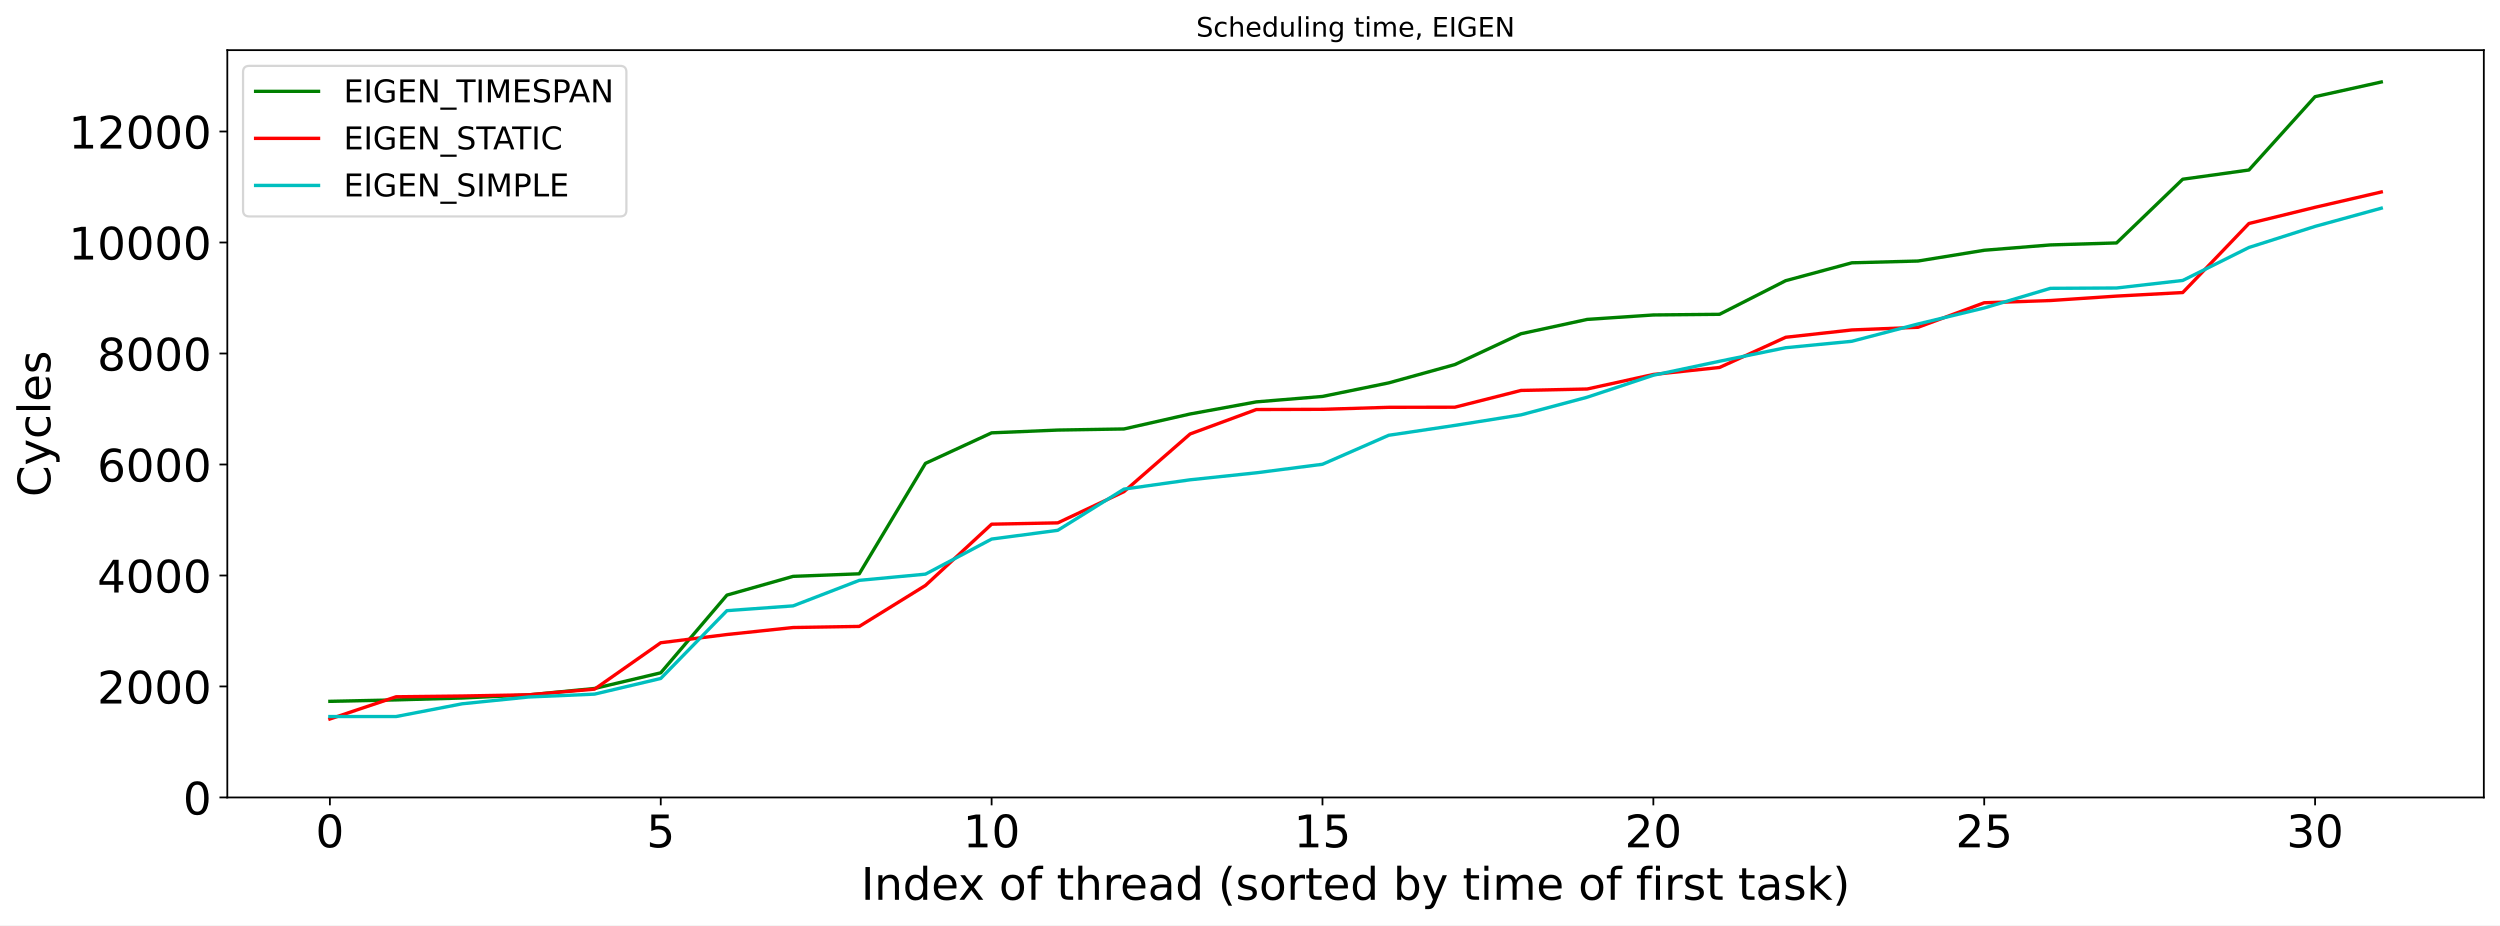
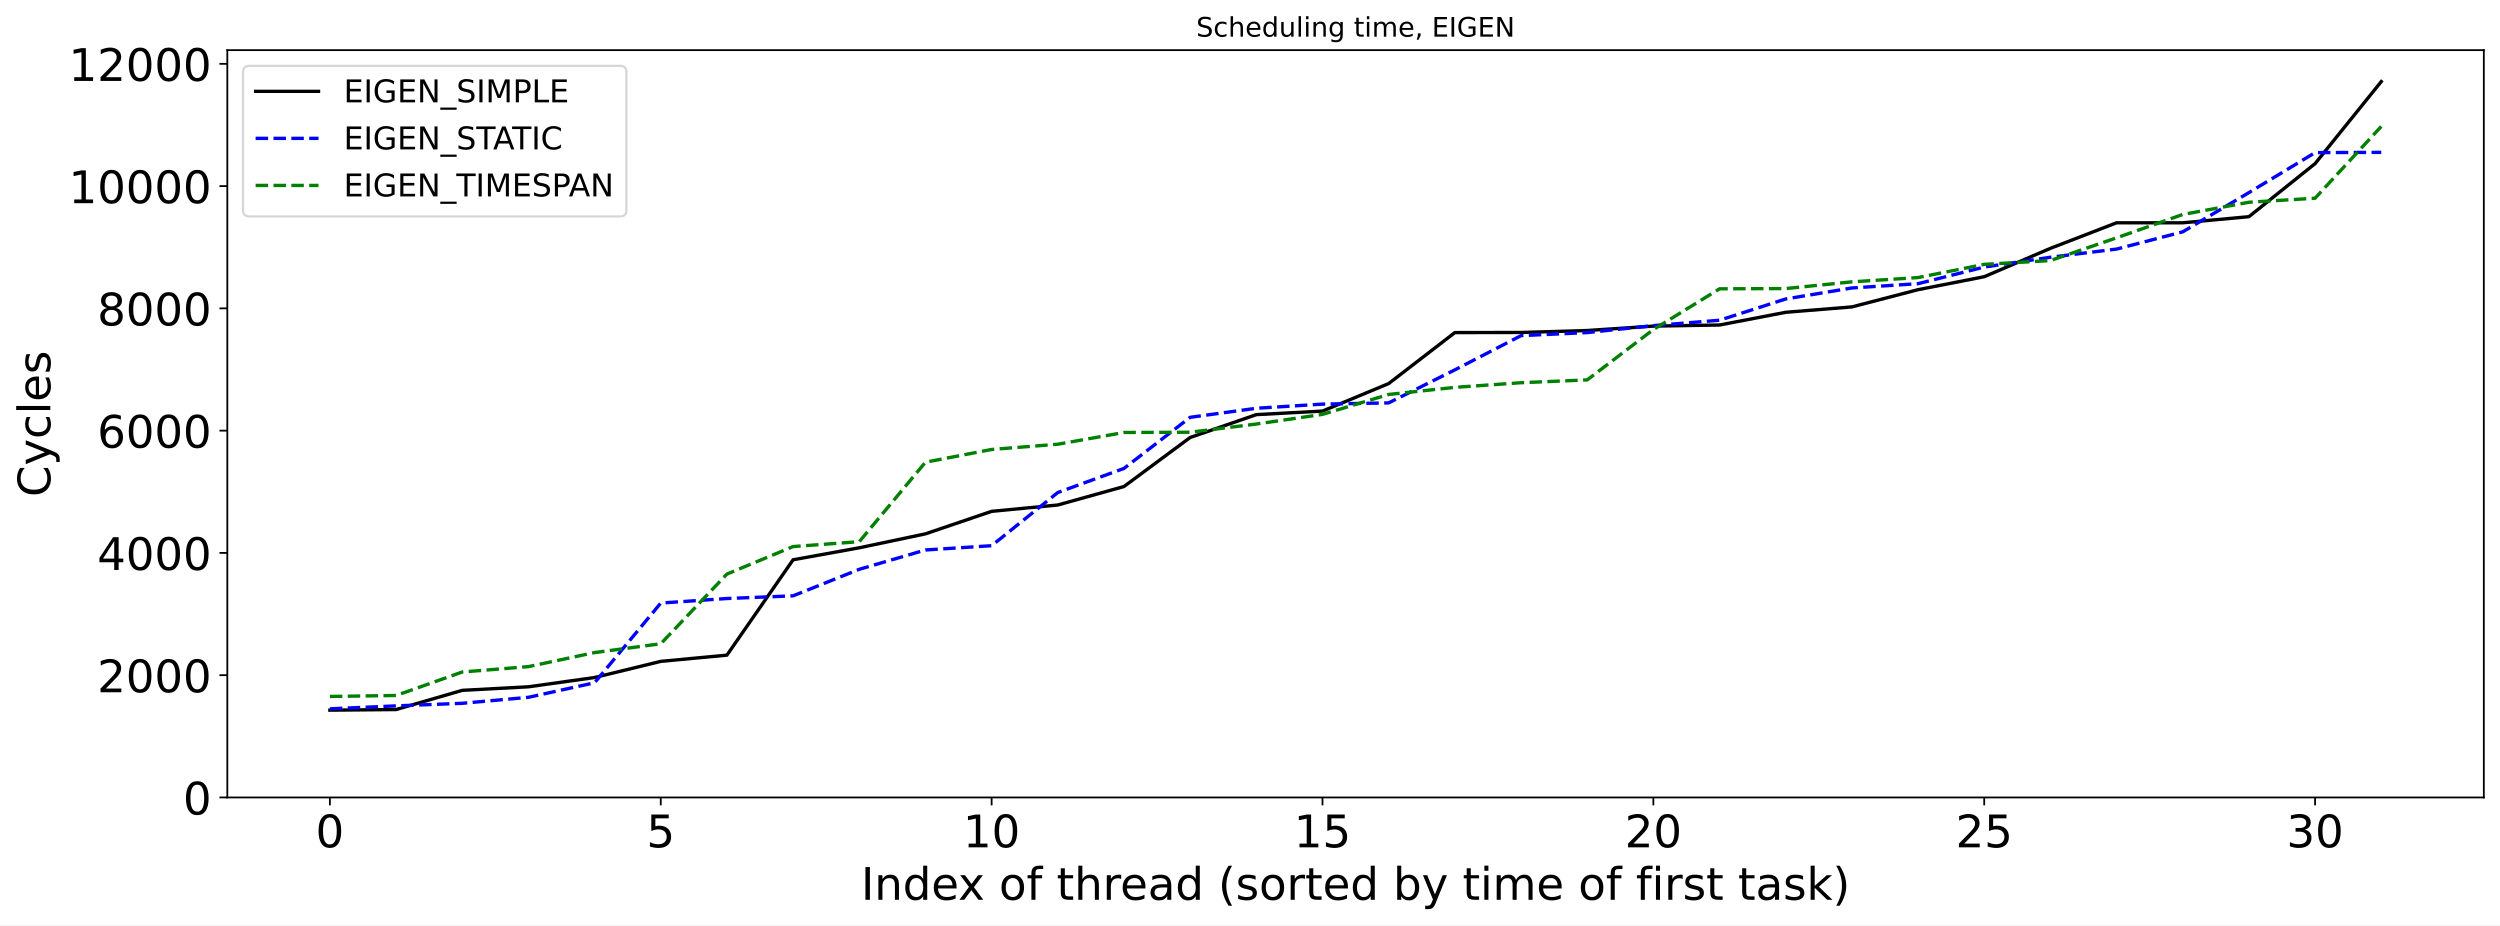
<svg xmlns="http://www.w3.org/2000/svg" xmlns:xlink="http://www.w3.org/1999/xlink" width="1112.781pt" height="411.871pt" viewBox="0 0 1112.781 411.871" version="1.1">
  <defs>
    <style type="text/css">*{stroke-linejoin: round; stroke-linecap: butt}</style>
  </defs>
  <g id="figure_1">
    <g id="patch_1">
      <path d="M 0 411.871  L 1112.781 411.871  L 1112.781 0  L 0 0  z " style="fill: #ffffff" />
    </g>
    <g id="axes_1">
      <g id="patch_2">
        <path d="M 101.181 354.958  L 1105.581 354.958  L 1105.581 22.318  L 101.181 22.318  z " style="fill: #ffffff" />
      </g>
      <g id="matplotlib.axis_1">
        <g id="xtick_1">
          <g id="line2d_1">
            <defs>
-               <path id="ma04722aa02" d="M 0 0  L 0 3.5  " style="stroke: #000000; stroke-width: 0.8" />
-             </defs>
-             <g>
-               <use xlink:href="#ma04722aa02" x="146.836" y="354.958" style="stroke: #000000; stroke-width: 0.8" />
+               <path id="m5eafc6d7ad" d="M 0 0  L 0 3.5  " style="stroke: #000000; stroke-width: 0.8" />
+             </defs>
+             <g>
+               <use xlink:href="#m5eafc6d7ad" x="146.836" y="354.958" style="stroke: #000000; stroke-width: 0.8" />
            </g>
          </g>
          <g id="text_1">
            <g transform="translate(140.4733 377.155) scale(0.2 -0.2)">
              <defs>
                <path id="DejaVuSans-30" d="M 2034 4250  Q 1547 4250 1301 3770  Q 1056 3291 1056 2328  Q 1056 1369 1301 889  Q 1547 409 2034 409  Q 2525 409 2770 889  Q 3016 1369 3016 2328  Q 3016 3291 2770 3770  Q 2525 4250 2034 4250  z M 2034 4750  Q 2819 4750 3233 4129  Q 3647 3509 3647 2328  Q 3647 1150 3233 529  Q 2819 -91 2034 -91  Q 1250 -91 836 529  Q 422 1150 422 2328  Q 422 3509 836 4129  Q 1250 4750 2034 4750  z " transform="scale(0.015625)" />
              </defs>
              <use xlink:href="#DejaVuSans-30" />
            </g>
          </g>
        </g>
        <g id="xtick_2">
          <g id="line2d_2">
            <g>
-               <use xlink:href="#ma04722aa02" x="294.109" y="354.958" style="stroke: #000000; stroke-width: 0.8" />
+               <use xlink:href="#m5eafc6d7ad" x="294.109" y="354.958" style="stroke: #000000; stroke-width: 0.8" />
            </g>
          </g>
          <g id="text_2">
            <g transform="translate(287.746 377.155) scale(0.2 -0.2)">
              <defs>
                <path id="DejaVuSans-35" d="M 691 4666  L 3169 4666  L 3169 4134  L 1269 4134  L 1269 2991  Q 1406 3038 1543 3061  Q 1681 3084 1819 3084  Q 2600 3084 3056 2656  Q 3513 2228 3513 1497  Q 3513 744 3044 326  Q 2575 -91 1722 -91  Q 1428 -91 1123 -41  Q 819 9 494 109  L 494 744  Q 775 591 1075 516  Q 1375 441 1709 441  Q 2250 441 2565 725  Q 2881 1009 2881 1497  Q 2881 1984 2565 2268  Q 2250 2553 1709 2553  Q 1456 2553 1204 2497  Q 953 2441 691 2322  L 691 4666  z " transform="scale(0.015625)" />
              </defs>
              <use xlink:href="#DejaVuSans-35" />
            </g>
          </g>
        </g>
        <g id="xtick_3">
          <g id="line2d_3">
            <g>
-               <use xlink:href="#ma04722aa02" x="441.381" y="354.958" style="stroke: #000000; stroke-width: 0.8" />
+               <use xlink:href="#m5eafc6d7ad" x="441.381" y="354.958" style="stroke: #000000; stroke-width: 0.8" />
            </g>
          </g>
          <g id="text_3">
            <g transform="translate(428.6562 377.155) scale(0.2 -0.2)">
              <defs>
                <path id="DejaVuSans-31" d="M 794 531  L 1825 531  L 1825 4091  L 703 3866  L 703 4441  L 1819 4666  L 2450 4666  L 2450 531  L 3481 531  L 3481 0  L 794 0  L 794 531  z " transform="scale(0.015625)" />
              </defs>
              <use xlink:href="#DejaVuSans-31" />
              <use xlink:href="#DejaVuSans-30" x="63.623" />
            </g>
          </g>
        </g>
        <g id="xtick_4">
          <g id="line2d_4">
            <g>
-               <use xlink:href="#ma04722aa02" x="588.654" y="354.958" style="stroke: #000000; stroke-width: 0.8" />
+               <use xlink:href="#m5eafc6d7ad" x="588.654" y="354.958" style="stroke: #000000; stroke-width: 0.8" />
            </g>
          </g>
          <g id="text_4">
            <g transform="translate(575.929 377.155) scale(0.2 -0.2)">
              <use xlink:href="#DejaVuSans-31" />
              <use xlink:href="#DejaVuSans-35" x="63.623" />
            </g>
          </g>
        </g>
        <g id="xtick_5">
          <g id="line2d_5">
            <g>
-               <use xlink:href="#ma04722aa02" x="735.927" y="354.958" style="stroke: #000000; stroke-width: 0.8" />
+               <use xlink:href="#m5eafc6d7ad" x="735.927" y="354.958" style="stroke: #000000; stroke-width: 0.8" />
            </g>
          </g>
          <g id="text_5">
            <g transform="translate(723.2017 377.155) scale(0.2 -0.2)">
              <defs>
                <path id="DejaVuSans-32" d="M 1228 531  L 3431 531  L 3431 0  L 469 0  L 469 531  Q 828 903 1448 1529  Q 2069 2156 2228 2338  Q 2531 2678 2651 2914  Q 2772 3150 2772 3378  Q 2772 3750 2511 3984  Q 2250 4219 1831 4219  Q 1534 4219 1204 4116  Q 875 4013 500 3803  L 500 4441  Q 881 4594 1212 4672  Q 1544 4750 1819 4750  Q 2544 4750 2975 4387  Q 3406 4025 3406 3419  Q 3406 3131 3298 2873  Q 3191 2616 2906 2266  Q 2828 2175 2409 1742  Q 1991 1309 1228 531  z " transform="scale(0.015625)" />
              </defs>
              <use xlink:href="#DejaVuSans-32" />
              <use xlink:href="#DejaVuSans-30" x="63.623" />
            </g>
          </g>
        </g>
        <g id="xtick_6">
          <g id="line2d_6">
            <g>
-               <use xlink:href="#ma04722aa02" x="883.199" y="354.958" style="stroke: #000000; stroke-width: 0.8" />
+               <use xlink:href="#m5eafc6d7ad" x="883.199" y="354.958" style="stroke: #000000; stroke-width: 0.8" />
            </g>
          </g>
          <g id="text_6">
            <g transform="translate(870.4744 377.155) scale(0.2 -0.2)">
              <use xlink:href="#DejaVuSans-32" />
              <use xlink:href="#DejaVuSans-35" x="63.623" />
            </g>
          </g>
        </g>
        <g id="xtick_7">
          <g id="line2d_7">
            <g>
-               <use xlink:href="#ma04722aa02" x="1030.472" y="354.958" style="stroke: #000000; stroke-width: 0.8" />
+               <use xlink:href="#m5eafc6d7ad" x="1030.472" y="354.958" style="stroke: #000000; stroke-width: 0.8" />
            </g>
          </g>
          <g id="text_7">
            <g transform="translate(1017.747 377.155) scale(0.2 -0.2)">
              <defs>
                <path id="DejaVuSans-33" d="M 2597 2516  Q 3050 2419 3304 2112  Q 3559 1806 3559 1356  Q 3559 666 3084 287  Q 2609 -91 1734 -91  Q 1441 -91 1130 -33  Q 819 25 488 141  L 488 750  Q 750 597 1062 519  Q 1375 441 1716 441  Q 2309 441 2620 675  Q 2931 909 2931 1356  Q 2931 1769 2642 2001  Q 2353 2234 1838 2234  L 1294 2234  L 1294 2753  L 1863 2753  Q 2328 2753 2575 2939  Q 2822 3125 2822 3475  Q 2822 3834 2567 4026  Q 2313 4219 1838 4219  Q 1578 4219 1281 4162  Q 984 4106 628 3988  L 628 4550  Q 988 4650 1302 4700  Q 1616 4750 1894 4750  Q 2613 4750 3031 4423  Q 3450 4097 3450 3541  Q 3450 3153 3228 2886  Q 3006 2619 2597 2516  z " transform="scale(0.015625)" />
              </defs>
              <use xlink:href="#DejaVuSans-33" />
              <use xlink:href="#DejaVuSans-30" x="63.623" />
            </g>
          </g>
        </g>
        <g id="text_8">
          <g transform="translate(383.2609 400.5113) scale(0.2 -0.2)">
            <defs>
              <path id="DejaVuSans-49" d="M 628 4666  L 1259 4666  L 1259 0  L 628 0  L 628 4666  z " transform="scale(0.015625)" />
              <path id="DejaVuSans-6e" d="M 3513 2113  L 3513 0  L 2938 0  L 2938 2094  Q 2938 2591 2744 2837  Q 2550 3084 2163 3084  Q 1697 3084 1428 2787  Q 1159 2491 1159 1978  L 1159 0  L 581 0  L 581 3500  L 1159 3500  L 1159 2956  Q 1366 3272 1645 3428  Q 1925 3584 2291 3584  Q 2894 3584 3203 3211  Q 3513 2838 3513 2113  z " transform="scale(0.015625)" />
              <path id="DejaVuSans-64" d="M 2906 2969  L 2906 4863  L 3481 4863  L 3481 0  L 2906 0  L 2906 525  Q 2725 213 2448 61  Q 2172 -91 1784 -91  Q 1150 -91 751 415  Q 353 922 353 1747  Q 353 2572 751 3078  Q 1150 3584 1784 3584  Q 2172 3584 2448 3432  Q 2725 3281 2906 2969  z M 947 1747  Q 947 1113 1208 752  Q 1469 391 1925 391  Q 2381 391 2643 752  Q 2906 1113 2906 1747  Q 2906 2381 2643 2742  Q 2381 3103 1925 3103  Q 1469 3103 1208 2742  Q 947 2381 947 1747  z " transform="scale(0.015625)" />
              <path id="DejaVuSans-65" d="M 3597 1894  L 3597 1613  L 953 1613  Q 991 1019 1311 708  Q 1631 397 2203 397  Q 2534 397 2845 478  Q 3156 559 3463 722  L 3463 178  Q 3153 47 2828 -22  Q 2503 -91 2169 -91  Q 1331 -91 842 396  Q 353 884 353 1716  Q 353 2575 817 3079  Q 1281 3584 2069 3584  Q 2775 3584 3186 3129  Q 3597 2675 3597 1894  z M 3022 2063  Q 3016 2534 2758 2815  Q 2500 3097 2075 3097  Q 1594 3097 1305 2825  Q 1016 2553 972 2059  L 3022 2063  z " transform="scale(0.015625)" />
              <path id="DejaVuSans-78" d="M 3513 3500  L 2247 1797  L 3578 0  L 2900 0  L 1881 1375  L 863 0  L 184 0  L 1544 1831  L 300 3500  L 978 3500  L 1906 2253  L 2834 3500  L 3513 3500  z " transform="scale(0.015625)" />
              <path id="DejaVuSans-20" transform="scale(0.015625)" />
              <path id="DejaVuSans-6f" d="M 1959 3097  Q 1497 3097 1228 2736  Q 959 2375 959 1747  Q 959 1119 1226 758  Q 1494 397 1959 397  Q 2419 397 2687 759  Q 2956 1122 2956 1747  Q 2956 2369 2687 2733  Q 2419 3097 1959 3097  z M 1959 3584  Q 2709 3584 3137 3096  Q 3566 2609 3566 1747  Q 3566 888 3137 398  Q 2709 -91 1959 -91  Q 1206 -91 779 398  Q 353 888 353 1747  Q 353 2609 779 3096  Q 1206 3584 1959 3584  z " transform="scale(0.015625)" />
              <path id="DejaVuSans-66" d="M 2375 4863  L 2375 4384  L 1825 4384  Q 1516 4384 1395 4259  Q 1275 4134 1275 3809  L 1275 3500  L 2222 3500  L 2222 3053  L 1275 3053  L 1275 0  L 697 0  L 697 3053  L 147 3053  L 147 3500  L 697 3500  L 697 3744  Q 697 4328 969 4595  Q 1241 4863 1831 4863  L 2375 4863  z " transform="scale(0.015625)" />
              <path id="DejaVuSans-74" d="M 1172 4494  L 1172 3500  L 2356 3500  L 2356 3053  L 1172 3053  L 1172 1153  Q 1172 725 1289 603  Q 1406 481 1766 481  L 2356 481  L 2356 0  L 1766 0  Q 1100 0 847 248  Q 594 497 594 1153  L 594 3053  L 172 3053  L 172 3500  L 594 3500  L 594 4494  L 1172 4494  z " transform="scale(0.015625)" />
              <path id="DejaVuSans-68" d="M 3513 2113  L 3513 0  L 2938 0  L 2938 2094  Q 2938 2591 2744 2837  Q 2550 3084 2163 3084  Q 1697 3084 1428 2787  Q 1159 2491 1159 1978  L 1159 0  L 581 0  L 581 4863  L 1159 4863  L 1159 2956  Q 1366 3272 1645 3428  Q 1925 3584 2291 3584  Q 2894 3584 3203 3211  Q 3513 2838 3513 2113  z " transform="scale(0.015625)" />
              <path id="DejaVuSans-72" d="M 2631 2963  Q 2534 3019 2420 3045  Q 2306 3072 2169 3072  Q 1681 3072 1420 2755  Q 1159 2438 1159 1844  L 1159 0  L 581 0  L 581 3500  L 1159 3500  L 1159 2956  Q 1341 3275 1631 3429  Q 1922 3584 2338 3584  Q 2397 3584 2469 3576  Q 2541 3569 2628 3553  L 2631 2963  z " transform="scale(0.015625)" />
              <path id="DejaVuSans-61" d="M 2194 1759  Q 1497 1759 1228 1600  Q 959 1441 959 1056  Q 959 750 1161 570  Q 1363 391 1709 391  Q 2188 391 2477 730  Q 2766 1069 2766 1631  L 2766 1759  L 2194 1759  z M 3341 1997  L 3341 0  L 2766 0  L 2766 531  Q 2569 213 2275 61  Q 1981 -91 1556 -91  Q 1019 -91 701 211  Q 384 513 384 1019  Q 384 1609 779 1909  Q 1175 2209 1959 2209  L 2766 2209  L 2766 2266  Q 2766 2663 2505 2880  Q 2244 3097 1772 3097  Q 1472 3097 1187 3025  Q 903 2953 641 2809  L 641 3341  Q 956 3463 1253 3523  Q 1550 3584 1831 3584  Q 2591 3584 2966 3190  Q 3341 2797 3341 1997  z " transform="scale(0.015625)" />
              <path id="DejaVuSans-28" d="M 1984 4856  Q 1566 4138 1362 3434  Q 1159 2731 1159 2009  Q 1159 1288 1364 580  Q 1569 -128 1984 -844  L 1484 -844  Q 1016 -109 783 600  Q 550 1309 550 2009  Q 550 2706 781 3412  Q 1013 4119 1484 4856  L 1984 4856  z " transform="scale(0.015625)" />
              <path id="DejaVuSans-73" d="M 2834 3397  L 2834 2853  Q 2591 2978 2328 3040  Q 2066 3103 1784 3103  Q 1356 3103 1142 2972  Q 928 2841 928 2578  Q 928 2378 1081 2264  Q 1234 2150 1697 2047  L 1894 2003  Q 2506 1872 2764 1633  Q 3022 1394 3022 966  Q 3022 478 2636 193  Q 2250 -91 1575 -91  Q 1294 -91 989 -36  Q 684 19 347 128  L 347 722  Q 666 556 975 473  Q 1284 391 1588 391  Q 1994 391 2212 530  Q 2431 669 2431 922  Q 2431 1156 2273 1281  Q 2116 1406 1581 1522  L 1381 1569  Q 847 1681 609 1914  Q 372 2147 372 2553  Q 372 3047 722 3315  Q 1072 3584 1716 3584  Q 2034 3584 2315 3537  Q 2597 3491 2834 3397  z " transform="scale(0.015625)" />
              <path id="DejaVuSans-62" d="M 3116 1747  Q 3116 2381 2855 2742  Q 2594 3103 2138 3103  Q 1681 3103 1420 2742  Q 1159 2381 1159 1747  Q 1159 1113 1420 752  Q 1681 391 2138 391  Q 2594 391 2855 752  Q 3116 1113 3116 1747  z M 1159 2969  Q 1341 3281 1617 3432  Q 1894 3584 2278 3584  Q 2916 3584 3314 3078  Q 3713 2572 3713 1747  Q 3713 922 3314 415  Q 2916 -91 2278 -91  Q 1894 -91 1617 61  Q 1341 213 1159 525  L 1159 0  L 581 0  L 581 4863  L 1159 4863  L 1159 2969  z " transform="scale(0.015625)" />
              <path id="DejaVuSans-79" d="M 2059 -325  Q 1816 -950 1584 -1140  Q 1353 -1331 966 -1331  L 506 -1331  L 506 -850  L 844 -850  Q 1081 -850 1212 -737  Q 1344 -625 1503 -206  L 1606 56  L 191 3500  L 800 3500  L 1894 763  L 2988 3500  L 3597 3500  L 2059 -325  z " transform="scale(0.015625)" />
              <path id="DejaVuSans-69" d="M 603 3500  L 1178 3500  L 1178 0  L 603 0  L 603 3500  z M 603 4863  L 1178 4863  L 1178 4134  L 603 4134  L 603 4863  z " transform="scale(0.015625)" />
              <path id="DejaVuSans-6d" d="M 3328 2828  Q 3544 3216 3844 3400  Q 4144 3584 4550 3584  Q 5097 3584 5394 3201  Q 5691 2819 5691 2113  L 5691 0  L 5113 0  L 5113 2094  Q 5113 2597 4934 2840  Q 4756 3084 4391 3084  Q 3944 3084 3684 2787  Q 3425 2491 3425 1978  L 3425 0  L 2847 0  L 2847 2094  Q 2847 2600 2669 2842  Q 2491 3084 2119 3084  Q 1678 3084 1418 2786  Q 1159 2488 1159 1978  L 1159 0  L 581 0  L 581 3500  L 1159 3500  L 1159 2956  Q 1356 3278 1631 3431  Q 1906 3584 2284 3584  Q 2666 3584 2933 3390  Q 3200 3197 3328 2828  z " transform="scale(0.015625)" />
              <path id="DejaVuSans-6b" d="M 581 4863  L 1159 4863  L 1159 1991  L 2875 3500  L 3609 3500  L 1753 1863  L 3688 0  L 2938 0  L 1159 1709  L 1159 0  L 581 0  L 581 4863  z " transform="scale(0.015625)" />
              <path id="DejaVuSans-29" d="M 513 4856  L 1013 4856  Q 1481 4119 1714 3412  Q 1947 2706 1947 2009  Q 1947 1309 1714 600  Q 1481 -109 1013 -844  L 513 -844  Q 928 -128 1133 580  Q 1338 1288 1338 2009  Q 1338 2731 1133 3434  Q 928 4138 513 4856  z " transform="scale(0.015625)" />
            </defs>
            <use xlink:href="#DejaVuSans-49" />
            <use xlink:href="#DejaVuSans-6e" x="29.492" />
            <use xlink:href="#DejaVuSans-64" x="92.871" />
            <use xlink:href="#DejaVuSans-65" x="156.348" />
            <use xlink:href="#DejaVuSans-78" x="216.121" />
            <use xlink:href="#DejaVuSans-20" x="275.301" />
            <use xlink:href="#DejaVuSans-6f" x="307.088" />
            <use xlink:href="#DejaVuSans-66" x="368.27" />
            <use xlink:href="#DejaVuSans-20" x="403.475" />
            <use xlink:href="#DejaVuSans-74" x="435.262" />
            <use xlink:href="#DejaVuSans-68" x="474.471" />
            <use xlink:href="#DejaVuSans-72" x="537.85" />
            <use xlink:href="#DejaVuSans-65" x="576.713" />
            <use xlink:href="#DejaVuSans-61" x="638.236" />
            <use xlink:href="#DejaVuSans-64" x="699.516" />
            <use xlink:href="#DejaVuSans-20" x="762.992" />
            <use xlink:href="#DejaVuSans-28" x="794.779" />
            <use xlink:href="#DejaVuSans-73" x="833.793" />
            <use xlink:href="#DejaVuSans-6f" x="885.893" />
            <use xlink:href="#DejaVuSans-72" x="947.074" />
            <use xlink:href="#DejaVuSans-74" x="988.188" />
            <use xlink:href="#DejaVuSans-65" x="1027.396" />
            <use xlink:href="#DejaVuSans-64" x="1088.92" />
            <use xlink:href="#DejaVuSans-20" x="1152.396" />
            <use xlink:href="#DejaVuSans-62" x="1184.184" />
            <use xlink:href="#DejaVuSans-79" x="1247.66" />
            <use xlink:href="#DejaVuSans-20" x="1306.84" />
            <use xlink:href="#DejaVuSans-74" x="1338.627" />
            <use xlink:href="#DejaVuSans-69" x="1377.836" />
            <use xlink:href="#DejaVuSans-6d" x="1405.619" />
            <use xlink:href="#DejaVuSans-65" x="1503.031" />
            <use xlink:href="#DejaVuSans-20" x="1564.555" />
            <use xlink:href="#DejaVuSans-6f" x="1596.342" />
            <use xlink:href="#DejaVuSans-66" x="1657.523" />
            <use xlink:href="#DejaVuSans-20" x="1692.729" />
            <use xlink:href="#DejaVuSans-66" x="1724.516" />
            <use xlink:href="#DejaVuSans-69" x="1759.721" />
            <use xlink:href="#DejaVuSans-72" x="1787.504" />
            <use xlink:href="#DejaVuSans-73" x="1828.617" />
            <use xlink:href="#DejaVuSans-74" x="1880.717" />
            <use xlink:href="#DejaVuSans-20" x="1919.926" />
            <use xlink:href="#DejaVuSans-74" x="1951.713" />
            <use xlink:href="#DejaVuSans-61" x="1990.922" />
            <use xlink:href="#DejaVuSans-73" x="2052.201" />
            <use xlink:href="#DejaVuSans-6b" x="2104.301" />
            <use xlink:href="#DejaVuSans-29" x="2162.211" />
          </g>
        </g>
      </g>
      <g id="matplotlib.axis_2">
        <g id="ytick_1">
          <g id="line2d_8">
            <defs>
-               <path id="m76c62a4713" d="M 0 0  L -3.5 0  " style="stroke: #000000; stroke-width: 0.8" />
-             </defs>
-             <g>
-               <use xlink:href="#m76c62a4713" x="101.181" y="354.958" style="stroke: #000000; stroke-width: 0.8" />
+               <path id="mc1e332d4d2" d="M 0 0  L -3.5 0  " style="stroke: #000000; stroke-width: 0.8" />
+             </defs>
+             <g>
+               <use xlink:href="#mc1e332d4d2" x="101.181" y="354.958" style="stroke: #000000; stroke-width: 0.8" />
            </g>
          </g>
          <g id="text_9">
            <g transform="translate(81.45625 362.5566) scale(0.2 -0.2)">
              <use xlink:href="#DejaVuSans-30" />
            </g>
          </g>
        </g>
        <g id="ytick_2">
          <g id="line2d_9">
            <g>
-               <use xlink:href="#m76c62a4713" x="101.181" y="305.553" style="stroke: #000000; stroke-width: 0.8" />
+               <use xlink:href="#mc1e332d4d2" x="101.181" y="300.534" style="stroke: #000000; stroke-width: 0.8" />
            </g>
          </g>
          <g id="text_10">
-             <g transform="translate(43.28125 313.1518) scale(0.2 -0.2)">
+             <g transform="translate(43.28125 308.1329) scale(0.2 -0.2)">
              <use xlink:href="#DejaVuSans-32" />
              <use xlink:href="#DejaVuSans-30" x="63.623" />
              <use xlink:href="#DejaVuSans-30" x="127.246" />
              <use xlink:href="#DejaVuSans-30" x="190.869" />
            </g>
          </g>
        </g>
        <g id="ytick_3">
          <g id="line2d_10">
            <g>
-               <use xlink:href="#m76c62a4713" x="101.181" y="256.149" style="stroke: #000000; stroke-width: 0.8" />
+               <use xlink:href="#mc1e332d4d2" x="101.181" y="246.111" style="stroke: #000000; stroke-width: 0.8" />
            </g>
          </g>
          <g id="text_11">
-             <g transform="translate(43.28125 263.747) scale(0.2 -0.2)">
+             <g transform="translate(43.28125 253.7093) scale(0.2 -0.2)">
              <defs>
                <path id="DejaVuSans-34" d="M 2419 4116  L 825 1625  L 2419 1625  L 2419 4116  z M 2253 4666  L 3047 4666  L 3047 1625  L 3713 1625  L 3713 1100  L 3047 1100  L 3047 0  L 2419 0  L 2419 1100  L 313 1100  L 313 1709  L 2253 4666  z " transform="scale(0.015625)" />
              </defs>
              <use xlink:href="#DejaVuSans-34" />
              <use xlink:href="#DejaVuSans-30" x="63.623" />
              <use xlink:href="#DejaVuSans-30" x="127.246" />
              <use xlink:href="#DejaVuSans-30" x="190.869" />
            </g>
          </g>
        </g>
        <g id="ytick_4">
          <g id="line2d_11">
            <g>
-               <use xlink:href="#m76c62a4713" x="101.181" y="206.744" style="stroke: #000000; stroke-width: 0.8" />
+               <use xlink:href="#mc1e332d4d2" x="101.181" y="191.687" style="stroke: #000000; stroke-width: 0.8" />
            </g>
          </g>
          <g id="text_12">
-             <g transform="translate(43.28125 214.3422) scale(0.2 -0.2)">
+             <g transform="translate(43.28125 199.2856) scale(0.2 -0.2)">
              <defs>
                <path id="DejaVuSans-36" d="M 2113 2584  Q 1688 2584 1439 2293  Q 1191 2003 1191 1497  Q 1191 994 1439 701  Q 1688 409 2113 409  Q 2538 409 2786 701  Q 3034 994 3034 1497  Q 3034 2003 2786 2293  Q 2538 2584 2113 2584  z M 3366 4563  L 3366 3988  Q 3128 4100 2886 4159  Q 2644 4219 2406 4219  Q 1781 4219 1451 3797  Q 1122 3375 1075 2522  Q 1259 2794 1537 2939  Q 1816 3084 2150 3084  Q 2853 3084 3261 2657  Q 3669 2231 3669 1497  Q 3669 778 3244 343  Q 2819 -91 2113 -91  Q 1303 -91 875 529  Q 447 1150 447 2328  Q 447 3434 972 4092  Q 1497 4750 2381 4750  Q 2619 4750 2861 4703  Q 3103 4656 3366 4563  z " transform="scale(0.015625)" />
              </defs>
              <use xlink:href="#DejaVuSans-36" />
              <use xlink:href="#DejaVuSans-30" x="63.623" />
              <use xlink:href="#DejaVuSans-30" x="127.246" />
              <use xlink:href="#DejaVuSans-30" x="190.869" />
            </g>
          </g>
        </g>
        <g id="ytick_5">
          <g id="line2d_12">
            <g>
-               <use xlink:href="#m76c62a4713" x="101.181" y="157.339" style="stroke: #000000; stroke-width: 0.8" />
+               <use xlink:href="#mc1e332d4d2" x="101.181" y="137.264" style="stroke: #000000; stroke-width: 0.8" />
            </g>
          </g>
          <g id="text_13">
-             <g transform="translate(43.28125 164.9374) scale(0.2 -0.2)">
+             <g transform="translate(43.28125 144.862) scale(0.2 -0.2)">
              <defs>
                <path id="DejaVuSans-38" d="M 2034 2216  Q 1584 2216 1326 1975  Q 1069 1734 1069 1313  Q 1069 891 1326 650  Q 1584 409 2034 409  Q 2484 409 2743 651  Q 3003 894 3003 1313  Q 3003 1734 2745 1975  Q 2488 2216 2034 2216  z M 1403 2484  Q 997 2584 770 2862  Q 544 3141 544 3541  Q 544 4100 942 4425  Q 1341 4750 2034 4750  Q 2731 4750 3128 4425  Q 3525 4100 3525 3541  Q 3525 3141 3298 2862  Q 3072 2584 2669 2484  Q 3125 2378 3379 2068  Q 3634 1759 3634 1313  Q 3634 634 3220 271  Q 2806 -91 2034 -91  Q 1263 -91 848 271  Q 434 634 434 1313  Q 434 1759 690 2068  Q 947 2378 1403 2484  z M 1172 3481  Q 1172 3119 1398 2916  Q 1625 2713 2034 2713  Q 2441 2713 2670 2916  Q 2900 3119 2900 3481  Q 2900 3844 2670 4047  Q 2441 4250 2034 4250  Q 1625 4250 1398 4047  Q 1172 3844 1172 3481  z " transform="scale(0.015625)" />
              </defs>
              <use xlink:href="#DejaVuSans-38" />
              <use xlink:href="#DejaVuSans-30" x="63.623" />
              <use xlink:href="#DejaVuSans-30" x="127.246" />
              <use xlink:href="#DejaVuSans-30" x="190.869" />
            </g>
          </g>
        </g>
        <g id="ytick_6">
          <g id="line2d_13">
            <g>
-               <use xlink:href="#m76c62a4713" x="101.181" y="107.934" style="stroke: #000000; stroke-width: 0.8" />
+               <use xlink:href="#mc1e332d4d2" x="101.181" y="82.84" style="stroke: #000000; stroke-width: 0.8" />
            </g>
          </g>
          <g id="text_14">
-             <g transform="translate(30.55625 115.5326) scale(0.2 -0.2)">
+             <g transform="translate(30.55625 90.43837) scale(0.2 -0.2)">
              <use xlink:href="#DejaVuSans-31" />
              <use xlink:href="#DejaVuSans-30" x="63.623" />
              <use xlink:href="#DejaVuSans-30" x="127.246" />
              <use xlink:href="#DejaVuSans-30" x="190.869" />
              <use xlink:href="#DejaVuSans-30" x="254.492" />
            </g>
          </g>
        </g>
        <g id="ytick_7">
          <g id="line2d_14">
            <g>
-               <use xlink:href="#m76c62a4713" x="101.181" y="58.529" style="stroke: #000000; stroke-width: 0.8" />
+               <use xlink:href="#mc1e332d4d2" x="101.181" y="28.416" style="stroke: #000000; stroke-width: 0.8" />
            </g>
          </g>
          <g id="text_15">
-             <g transform="translate(30.55625 66.1278) scale(0.2 -0.2)">
+             <g transform="translate(30.55625 36.01473) scale(0.2 -0.2)">
              <use xlink:href="#DejaVuSans-31" />
              <use xlink:href="#DejaVuSans-32" x="63.623" />
              <use xlink:href="#DejaVuSans-30" x="127.246" />
              <use xlink:href="#DejaVuSans-30" x="190.869" />
              <use xlink:href="#DejaVuSans-30" x="254.492" />
            </g>
          </g>
        </g>
        <g id="text_16">
          <g transform="translate(22.39688 221.1788) rotate(-90) scale(0.2 -0.2)">
            <defs>
              <path id="DejaVuSans-43" d="M 4122 4306  L 4122 3641  Q 3803 3938 3442 4084  Q 3081 4231 2675 4231  Q 1875 4231 1450 3742  Q 1025 3253 1025 2328  Q 1025 1406 1450 917  Q 1875 428 2675 428  Q 3081 428 3442 575  Q 3803 722 4122 1019  L 4122 359  Q 3791 134 3420 21  Q 3050 -91 2638 -91  Q 1578 -91 968 557  Q 359 1206 359 2328  Q 359 3453 968 4101  Q 1578 4750 2638 4750  Q 3056 4750 3426 4639  Q 3797 4528 4122 4306  z " transform="scale(0.015625)" />
              <path id="DejaVuSans-63" d="M 3122 3366  L 3122 2828  Q 2878 2963 2633 3030  Q 2388 3097 2138 3097  Q 1578 3097 1268 2742  Q 959 2388 959 1747  Q 959 1106 1268 751  Q 1578 397 2138 397  Q 2388 397 2633 464  Q 2878 531 3122 666  L 3122 134  Q 2881 22 2623 -34  Q 2366 -91 2075 -91  Q 1284 -91 818 406  Q 353 903 353 1747  Q 353 2603 823 3093  Q 1294 3584 2113 3584  Q 2378 3584 2631 3529  Q 2884 3475 3122 3366  z " transform="scale(0.015625)" />
              <path id="DejaVuSans-6c" d="M 603 4863  L 1178 4863  L 1178 0  L 603 0  L 603 4863  z " transform="scale(0.015625)" />
            </defs>
            <use xlink:href="#DejaVuSans-43" />
            <use xlink:href="#DejaVuSans-79" x="69.824" />
            <use xlink:href="#DejaVuSans-63" x="129.004" />
            <use xlink:href="#DejaVuSans-6c" x="183.984" />
            <use xlink:href="#DejaVuSans-65" x="211.768" />
            <use xlink:href="#DejaVuSans-73" x="273.291" />
          </g>
        </g>
      </g>
      <g id="line2d_15">
-         <path d="M 146.836 312.174  L 176.29 311.531  L 205.745 310.691  L 235.199 309.308  L 264.654 306.443  L 294.109 299.477  L 323.563 264.893  L 353.018 256.544  L 382.472 255.407  L 411.927 206.25  L 441.381 192.663  L 470.836 191.428  L 500.29 190.934  L 529.745 184.265  L 559.199 178.879  L 588.654 176.459  L 618.109 170.431  L 647.563 162.279  L 677.018 148.545  L 706.472 142.172  L 735.927 140.195  L 765.381 139.899  L 794.836 124.929  L 824.29 116.975  L 853.745 116.185  L 883.199 111.392  L 912.654 109.021  L 942.109 108.132  L 971.563 79.773  L 1001.018 75.673  L 1030.472 43.016  L 1059.927 36.495  " clip-path="url(#p8cb5ee3bec)" style="fill: none; stroke: #008000; stroke-width: 1.5; stroke-linecap: square" />
+         <path d="M 146.836 316.1  L 176.29 315.828  L 205.745 307.283  L 235.199 305.705  L 264.654 301.569  L 294.109 294.385  L 323.563 291.609  L 353.018 249.159  L 382.472 243.825  L 411.927 237.621  L 441.381 227.607  L 470.836 224.777  L 500.29 216.559  L 529.745 194.735  L 559.199 184.558  L 588.654 182.979  L 618.109 170.734  L 647.563 148.039  L 677.018 147.985  L 706.472 147.114  L 735.927 145.155  L 765.381 144.665  L 794.836 139.005  L 824.29 136.61  L 853.745 128.937  L 883.199 123.168  L 912.654 110.542  L 942.109 99.167  L 971.563 99.167  L 1001.018 96.446  L 1030.472 72.826  L 1059.927 36.308  " clip-path="url(#paeeee3be35)" style="fill: none; stroke: #000000; stroke-width: 1.5; stroke-linecap: square" />
      </g>
      <g id="line2d_16">
-         <path d="M 146.836 320.029  L 176.29 310.148  L 205.745 309.802  L 235.199 309.259  L 264.654 306.739  L 294.109 286.088  L 323.563 282.432  L 353.018 279.319  L 382.472 278.825  L 411.927 260.595  L 441.381 233.324  L 470.836 232.731  L 500.29 218.848  L 529.745 193.157  L 559.199 182.288  L 588.654 182.19  L 618.109 181.3  L 647.563 181.251  L 677.018 173.791  L 706.472 173.148  L 735.927 166.676  L 765.381 163.564  L 794.836 150.126  L 824.29 146.865  L 853.745 145.679  L 883.199 134.761  L 912.654 133.773  L 942.109 131.797  L 971.563 130.216  L 1001.018 99.486  L 1030.472 92.273  L 1059.927 85.455  " clip-path="url(#p8cb5ee3bec)" style="fill: none; stroke: #ff0000; stroke-width: 1.5; stroke-linecap: square" />
+         <path d="M 146.836 315.501  L 176.29 314.195  L 205.745 313.052  L 235.199 310.385  L 264.654 303.909  L 294.109 268.425  L 323.563 266.411  L 353.018 265.214  L 382.472 253.404  L 411.927 244.805  L 441.381 242.9  L 470.836 219.226  L 500.29 208.504  L 529.745 185.755  L 559.199 181.728  L 588.654 179.877  L 618.109 179.333  L 647.563 164.639  L 677.018 149.4  L 706.472 148.039  L 735.927 144.937  L 765.381 142.543  L 794.836 133.073  L 824.29 128.175  L 853.745 126.27  L 883.199 118.868  L 912.654 114.514  L 942.109 110.868  L 971.563 103.194  L 1001.018 85.724  L 1030.472 67.928  L 1059.927 67.819  " clip-path="url(#paeeee3be35)" style="fill: none; stroke-dasharray: 5.55,2.4; stroke-dashoffset: 0; stroke: #0000ff; stroke-width: 1.5" />
      </g>
      <g id="line2d_17">
-         <path d="M 146.836 318.942  L 176.29 318.942  L 205.745 313.26  L 235.199 310.247  L 264.654 308.962  L 294.109 301.996  L 323.563 271.81  L 353.018 269.685  L 382.472 258.322  L 411.927 255.556  L 441.381 239.944  L 470.836 236.041  L 500.29 217.712  L 529.745 213.562  L 559.199 210.449  L 588.654 206.645  L 618.109 193.75  L 647.563 189.353  L 677.018 184.66  L 706.472 176.804  L 735.927 167.022  L 765.381 160.797  L 794.836 154.77  L 824.29 151.904  L 853.745 144.197  L 883.199 137.083  L 912.654 128.338  L 942.109 128.19  L 971.563 124.831  L 1001.018 110.157  L 1030.472 100.77  L 1059.927 92.668  " clip-path="url(#p8cb5ee3bec)" style="fill: none; stroke: #00bfbf; stroke-width: 1.5; stroke-linecap: square" />
+         <path d="M 146.836 310.004  L 176.29 309.569  L 205.745 299.119  L 235.199 296.725  L 264.654 290.466  L 294.109 286.548  L 323.563 255.526  L 353.018 243.281  L 382.472 241.104  L 411.927 205.729  L 441.381 200.068  L 470.836 197.728  L 500.29 192.504  L 529.745 192.395  L 559.199 188.748  L 588.654 184.449  L 618.109 175.578  L 647.563 172.421  L 677.018 170.353  L 706.472 169.101  L 735.927 146.679  L 765.381 128.556  L 794.836 128.447  L 824.29 125.454  L 853.745 123.549  L 883.199 117.671  L 912.654 115.984  L 942.109 105.861  L 971.563 95.466  L 1001.018 90.024  L 1030.472 88.228  L 1059.927 56.281  " clip-path="url(#paeeee3be35)" style="fill: none; stroke-dasharray: 5.55,2.4; stroke-dashoffset: 0; stroke: #008000; stroke-width: 1.5" />
      </g>
      <g id="patch_3">
        <path d="M 101.181 354.958  L 101.181 22.318  " style="fill: none; stroke: #000000; stroke-width: 0.8; stroke-linejoin: miter; stroke-linecap: square" />
      </g>
      <g id="patch_4">
        <path d="M 1105.581 354.958  L 1105.581 22.318  " style="fill: none; stroke: #000000; stroke-width: 0.8; stroke-linejoin: miter; stroke-linecap: square" />
      </g>
      <g id="patch_5">
        <path d="M 101.181 354.958  L 1105.581 354.958  " style="fill: none; stroke: #000000; stroke-width: 0.8; stroke-linejoin: miter; stroke-linecap: square" />
      </g>
      <g id="patch_6">
        <path d="M 101.181 22.318  L 1105.581 22.318  " style="fill: none; stroke: #000000; stroke-width: 0.8; stroke-linejoin: miter; stroke-linecap: square" />
      </g>
      <g id="text_17">
        <g transform="translate(532.4556 16.31812) scale(0.12 -0.12)">
          <defs>
            <path id="DejaVuSans-53" d="M 3425 4513  L 3425 3897  Q 3066 4069 2747 4153  Q 2428 4238 2131 4238  Q 1616 4238 1336 4038  Q 1056 3838 1056 3469  Q 1056 3159 1242 3001  Q 1428 2844 1947 2747  L 2328 2669  Q 3034 2534 3370 2195  Q 3706 1856 3706 1288  Q 3706 609 3251 259  Q 2797 -91 1919 -91  Q 1588 -91 1214 -16  Q 841 59 441 206  L 441 856  Q 825 641 1194 531  Q 1563 422 1919 422  Q 2459 422 2753 634  Q 3047 847 3047 1241  Q 3047 1584 2836 1778  Q 2625 1972 2144 2069  L 1759 2144  Q 1053 2284 737 2584  Q 422 2884 422 3419  Q 422 4038 858 4394  Q 1294 4750 2059 4750  Q 2388 4750 2728 4690  Q 3069 4631 3425 4513  z " transform="scale(0.015625)" />
            <path id="DejaVuSans-75" d="M 544 1381  L 544 3500  L 1119 3500  L 1119 1403  Q 1119 906 1312 657  Q 1506 409 1894 409  Q 2359 409 2629 706  Q 2900 1003 2900 1516  L 2900 3500  L 3475 3500  L 3475 0  L 2900 0  L 2900 538  Q 2691 219 2414 64  Q 2138 -91 1772 -91  Q 1169 -91 856 284  Q 544 659 544 1381  z M 1991 3584  L 1991 3584  z " transform="scale(0.015625)" />
            <path id="DejaVuSans-67" d="M 2906 1791  Q 2906 2416 2648 2759  Q 2391 3103 1925 3103  Q 1463 3103 1205 2759  Q 947 2416 947 1791  Q 947 1169 1205 825  Q 1463 481 1925 481  Q 2391 481 2648 825  Q 2906 1169 2906 1791  z M 3481 434  Q 3481 -459 3084 -895  Q 2688 -1331 1869 -1331  Q 1566 -1331 1297 -1286  Q 1028 -1241 775 -1147  L 775 -588  Q 1028 -725 1275 -790  Q 1522 -856 1778 -856  Q 2344 -856 2625 -561  Q 2906 -266 2906 331  L 2906 616  Q 2728 306 2450 153  Q 2172 0 1784 0  Q 1141 0 747 490  Q 353 981 353 1791  Q 353 2603 747 3093  Q 1141 3584 1784 3584  Q 2172 3584 2450 3431  Q 2728 3278 2906 2969  L 2906 3500  L 3481 3500  L 3481 434  z " transform="scale(0.015625)" />
            <path id="DejaVuSans-2c" d="M 750 794  L 1409 794  L 1409 256  L 897 -744  L 494 -744  L 750 256  L 750 794  z " transform="scale(0.015625)" />
            <path id="DejaVuSans-45" d="M 628 4666  L 3578 4666  L 3578 4134  L 1259 4134  L 1259 2753  L 3481 2753  L 3481 2222  L 1259 2222  L 1259 531  L 3634 531  L 3634 0  L 628 0  L 628 4666  z " transform="scale(0.015625)" />
            <path id="DejaVuSans-47" d="M 3809 666  L 3809 1919  L 2778 1919  L 2778 2438  L 4434 2438  L 4434 434  Q 4069 175 3628 42  Q 3188 -91 2688 -91  Q 1594 -91 976 548  Q 359 1188 359 2328  Q 359 3472 976 4111  Q 1594 4750 2688 4750  Q 3144 4750 3555 4637  Q 3966 4525 4313 4306  L 4313 3634  Q 3963 3931 3569 4081  Q 3175 4231 2741 4231  Q 1884 4231 1454 3753  Q 1025 3275 1025 2328  Q 1025 1384 1454 906  Q 1884 428 2741 428  Q 3075 428 3337 486  Q 3600 544 3809 666  z " transform="scale(0.015625)" />
            <path id="DejaVuSans-4e" d="M 628 4666  L 1478 4666  L 3547 763  L 3547 4666  L 4159 4666  L 4159 0  L 3309 0  L 1241 3903  L 1241 0  L 628 0  L 628 4666  z " transform="scale(0.015625)" />
          </defs>
          <use xlink:href="#DejaVuSans-53" />
          <use xlink:href="#DejaVuSans-63" x="63.477" />
          <use xlink:href="#DejaVuSans-68" x="118.457" />
          <use xlink:href="#DejaVuSans-65" x="181.836" />
          <use xlink:href="#DejaVuSans-64" x="243.359" />
          <use xlink:href="#DejaVuSans-75" x="306.836" />
          <use xlink:href="#DejaVuSans-6c" x="370.215" />
          <use xlink:href="#DejaVuSans-69" x="397.998" />
          <use xlink:href="#DejaVuSans-6e" x="425.781" />
          <use xlink:href="#DejaVuSans-67" x="489.16" />
          <use xlink:href="#DejaVuSans-20" x="552.637" />
          <use xlink:href="#DejaVuSans-74" x="584.424" />
          <use xlink:href="#DejaVuSans-69" x="623.633" />
          <use xlink:href="#DejaVuSans-6d" x="651.416" />
          <use xlink:href="#DejaVuSans-65" x="748.828" />
          <use xlink:href="#DejaVuSans-2c" x="810.352" />
          <use xlink:href="#DejaVuSans-20" x="842.139" />
          <use xlink:href="#DejaVuSans-45" x="873.926" />
          <use xlink:href="#DejaVuSans-49" x="937.109" />
          <use xlink:href="#DejaVuSans-47" x="966.602" />
          <use xlink:href="#DejaVuSans-45" x="1044.092" />
          <use xlink:href="#DejaVuSans-4e" x="1107.275" />
        </g>
      </g>
      <g id="legend_1">
        <g id="patch_7">
          <path d="M 110.981 96.334  L 276.019 96.334  Q 278.819 96.334 278.819 93.534  L 278.819 32.118  Q 278.819 29.318 276.019 29.318  L 110.981 29.318  Q 108.181 29.318 108.181 32.118  L 108.181 93.534  Q 108.181 96.334 110.981 96.334  z " style="fill: #ffffff; opacity: 0.8; stroke: #cccccc; stroke-linejoin: miter" />
        </g>
        <g id="line2d_18">
-           <path d="M 113.781 40.656  L 127.781 40.656  L 141.781 40.656  " style="fill: none; stroke: #008000; stroke-width: 1.5; stroke-linecap: square" />
+           <path d="M 113.781 40.656  L 127.781 40.656  L 141.781 40.656  " style="fill: none; stroke: #000000; stroke-width: 1.5; stroke-linecap: square" />
        </g>
        <g id="text_18">
          <g transform="translate(152.9812 45.55594) scale(0.14 -0.14)">
            <defs>
              <path id="DejaVuSans-5f" d="M 3263 -1063  L 3263 -1509  L -63 -1509  L -63 -1063  L 3263 -1063  z " transform="scale(0.015625)" />
-               <path id="DejaVuSans-54" d="M -19 4666  L 3928 4666  L 3928 4134  L 2272 4134  L 2272 0  L 1638 0  L 1638 4134  L -19 4134  L -19 4666  z " transform="scale(0.015625)" />
              <path id="DejaVuSans-4d" d="M 628 4666  L 1569 4666  L 2759 1491  L 3956 4666  L 4897 4666  L 4897 0  L 4281 0  L 4281 4097  L 3078 897  L 2444 897  L 1241 4097  L 1241 0  L 628 0  L 628 4666  z " transform="scale(0.015625)" />
              <path id="DejaVuSans-50" d="M 1259 4147  L 1259 2394  L 2053 2394  Q 2494 2394 2734 2622  Q 2975 2850 2975 3272  Q 2975 3691 2734 3919  Q 2494 4147 2053 4147  L 1259 4147  z M 628 4666  L 2053 4666  Q 2838 4666 3239 4311  Q 3641 3956 3641 3272  Q 3641 2581 3239 2228  Q 2838 1875 2053 1875  L 1259 1875  L 1259 0  L 628 0  L 628 4666  z " transform="scale(0.015625)" />
+               <path id="DejaVuSans-4c" d="M 628 4666  L 1259 4666  L 1259 531  L 3531 531  L 3531 0  L 628 0  L 628 4666  z " transform="scale(0.015625)" />
+             </defs>
+             <use xlink:href="#DejaVuSans-45" />
+             <use xlink:href="#DejaVuSans-49" x="63.184" />
+             <use xlink:href="#DejaVuSans-47" x="92.676" />
+             <use xlink:href="#DejaVuSans-45" x="170.166" />
+             <use xlink:href="#DejaVuSans-4e" x="233.35" />
+             <use xlink:href="#DejaVuSans-5f" x="308.154" />
+             <use xlink:href="#DejaVuSans-53" x="358.154" />
+             <use xlink:href="#DejaVuSans-49" x="421.631" />
+             <use xlink:href="#DejaVuSans-4d" x="451.123" />
+             <use xlink:href="#DejaVuSans-50" x="537.402" />
+             <use xlink:href="#DejaVuSans-4c" x="597.705" />
+             <use xlink:href="#DejaVuSans-45" x="653.418" />
+           </g>
+         </g>
+         <g id="line2d_19">
+           <path d="M 113.781 61.595  L 127.781 61.595  L 141.781 61.595  " style="fill: none; stroke-dasharray: 5.55,2.4; stroke-dashoffset: 0; stroke: #0000ff; stroke-width: 1.5" />
+         </g>
+         <g id="text_19">
+           <g transform="translate(152.9812 66.49469) scale(0.14 -0.14)">
+             <defs>
+               <path id="DejaVuSans-54" d="M -19 4666  L 3928 4666  L 3928 4134  L 2272 4134  L 2272 0  L 1638 0  L 1638 4134  L -19 4134  L -19 4666  z " transform="scale(0.015625)" />
              <path id="DejaVuSans-41" d="M 2188 4044  L 1331 1722  L 3047 1722  L 2188 4044  z M 1831 4666  L 2547 4666  L 4325 0  L 3669 0  L 3244 1197  L 1141 1197  L 716 0  L 50 0  L 1831 4666  z " transform="scale(0.015625)" />
            </defs>
+             <use xlink:href="#DejaVuSans-45" />
+             <use xlink:href="#DejaVuSans-49" x="63.184" />
+             <use xlink:href="#DejaVuSans-47" x="92.676" />
+             <use xlink:href="#DejaVuSans-45" x="170.166" />
+             <use xlink:href="#DejaVuSans-4e" x="233.35" />
+             <use xlink:href="#DejaVuSans-5f" x="308.154" />
+             <use xlink:href="#DejaVuSans-53" x="358.154" />
+             <use xlink:href="#DejaVuSans-54" x="421.631" />
+             <use xlink:href="#DejaVuSans-41" x="474.965" />
+             <use xlink:href="#DejaVuSans-54" x="535.623" />
+             <use xlink:href="#DejaVuSans-49" x="596.707" />
+             <use xlink:href="#DejaVuSans-43" x="626.199" />
+           </g>
+         </g>
+         <g id="line2d_20">
+           <path d="M 113.781 82.533  L 127.781 82.533  L 141.781 82.533  " style="fill: none; stroke-dasharray: 5.55,2.4; stroke-dashoffset: 0; stroke: #008000; stroke-width: 1.5" />
+         </g>
+         <g id="text_20">
+           <g transform="translate(152.9812 87.43344) scale(0.14 -0.14)">
            <use xlink:href="#DejaVuSans-45" />
            <use xlink:href="#DejaVuSans-49" x="63.184" />
            <use xlink:href="#DejaVuSans-47" x="92.676" />
            <use xlink:href="#DejaVuSans-45" x="170.166" />
            <use xlink:href="#DejaVuSans-4e" x="233.35" />
            <use xlink:href="#DejaVuSans-5f" x="308.154" />
            <use xlink:href="#DejaVuSans-54" x="358.154" />
            <use xlink:href="#DejaVuSans-49" x="419.238" />
            <use xlink:href="#DejaVuSans-4d" x="448.73" />
            <use xlink:href="#DejaVuSans-45" x="535.01" />
            <use xlink:href="#DejaVuSans-53" x="598.193" />
            <use xlink:href="#DejaVuSans-50" x="661.67" />
            <use xlink:href="#DejaVuSans-41" x="715.598" />
            <use xlink:href="#DejaVuSans-4e" x="784.006" />
          </g>
        </g>
-         <g id="line2d_19">
-           <path d="M 113.781 61.595  L 127.781 61.595  L 141.781 61.595  " style="fill: none; stroke: #ff0000; stroke-width: 1.5; stroke-linecap: square" />
-         </g>
-         <g id="text_19">
-           <g transform="translate(152.9812 66.49469) scale(0.14 -0.14)">
-             <use xlink:href="#DejaVuSans-45" />
-             <use xlink:href="#DejaVuSans-49" x="63.184" />
-             <use xlink:href="#DejaVuSans-47" x="92.676" />
-             <use xlink:href="#DejaVuSans-45" x="170.166" />
-             <use xlink:href="#DejaVuSans-4e" x="233.35" />
-             <use xlink:href="#DejaVuSans-5f" x="308.154" />
-             <use xlink:href="#DejaVuSans-53" x="358.154" />
-             <use xlink:href="#DejaVuSans-54" x="421.631" />
-             <use xlink:href="#DejaVuSans-41" x="474.965" />
-             <use xlink:href="#DejaVuSans-54" x="535.623" />
-             <use xlink:href="#DejaVuSans-49" x="596.707" />
-             <use xlink:href="#DejaVuSans-43" x="626.199" />
-           </g>
-         </g>
-         <g id="line2d_20">
-           <path d="M 113.781 82.533  L 127.781 82.533  L 141.781 82.533  " style="fill: none; stroke: #00bfbf; stroke-width: 1.5; stroke-linecap: square" />
-         </g>
-         <g id="text_20">
-           <g transform="translate(152.9812 87.43344) scale(0.14 -0.14)">
-             <defs>
-               <path id="DejaVuSans-4c" d="M 628 4666  L 1259 4666  L 1259 531  L 3531 531  L 3531 0  L 628 0  L 628 4666  z " transform="scale(0.015625)" />
-             </defs>
-             <use xlink:href="#DejaVuSans-45" />
-             <use xlink:href="#DejaVuSans-49" x="63.184" />
-             <use xlink:href="#DejaVuSans-47" x="92.676" />
-             <use xlink:href="#DejaVuSans-45" x="170.166" />
-             <use xlink:href="#DejaVuSans-4e" x="233.35" />
-             <use xlink:href="#DejaVuSans-5f" x="308.154" />
-             <use xlink:href="#DejaVuSans-53" x="358.154" />
-             <use xlink:href="#DejaVuSans-49" x="421.631" />
-             <use xlink:href="#DejaVuSans-4d" x="451.123" />
-             <use xlink:href="#DejaVuSans-50" x="537.402" />
-             <use xlink:href="#DejaVuSans-4c" x="597.705" />
-             <use xlink:href="#DejaVuSans-45" x="653.418" />
-           </g>
-         </g>
      </g>
    </g>
  </g>
  <defs>
-     <clipPath id="p8cb5ee3bec">
+     <clipPath id="paeeee3be35">
      <rect x="101.181" y="22.318" width="1004.4" height="332.64" />
    </clipPath>
  </defs>
</svg>
